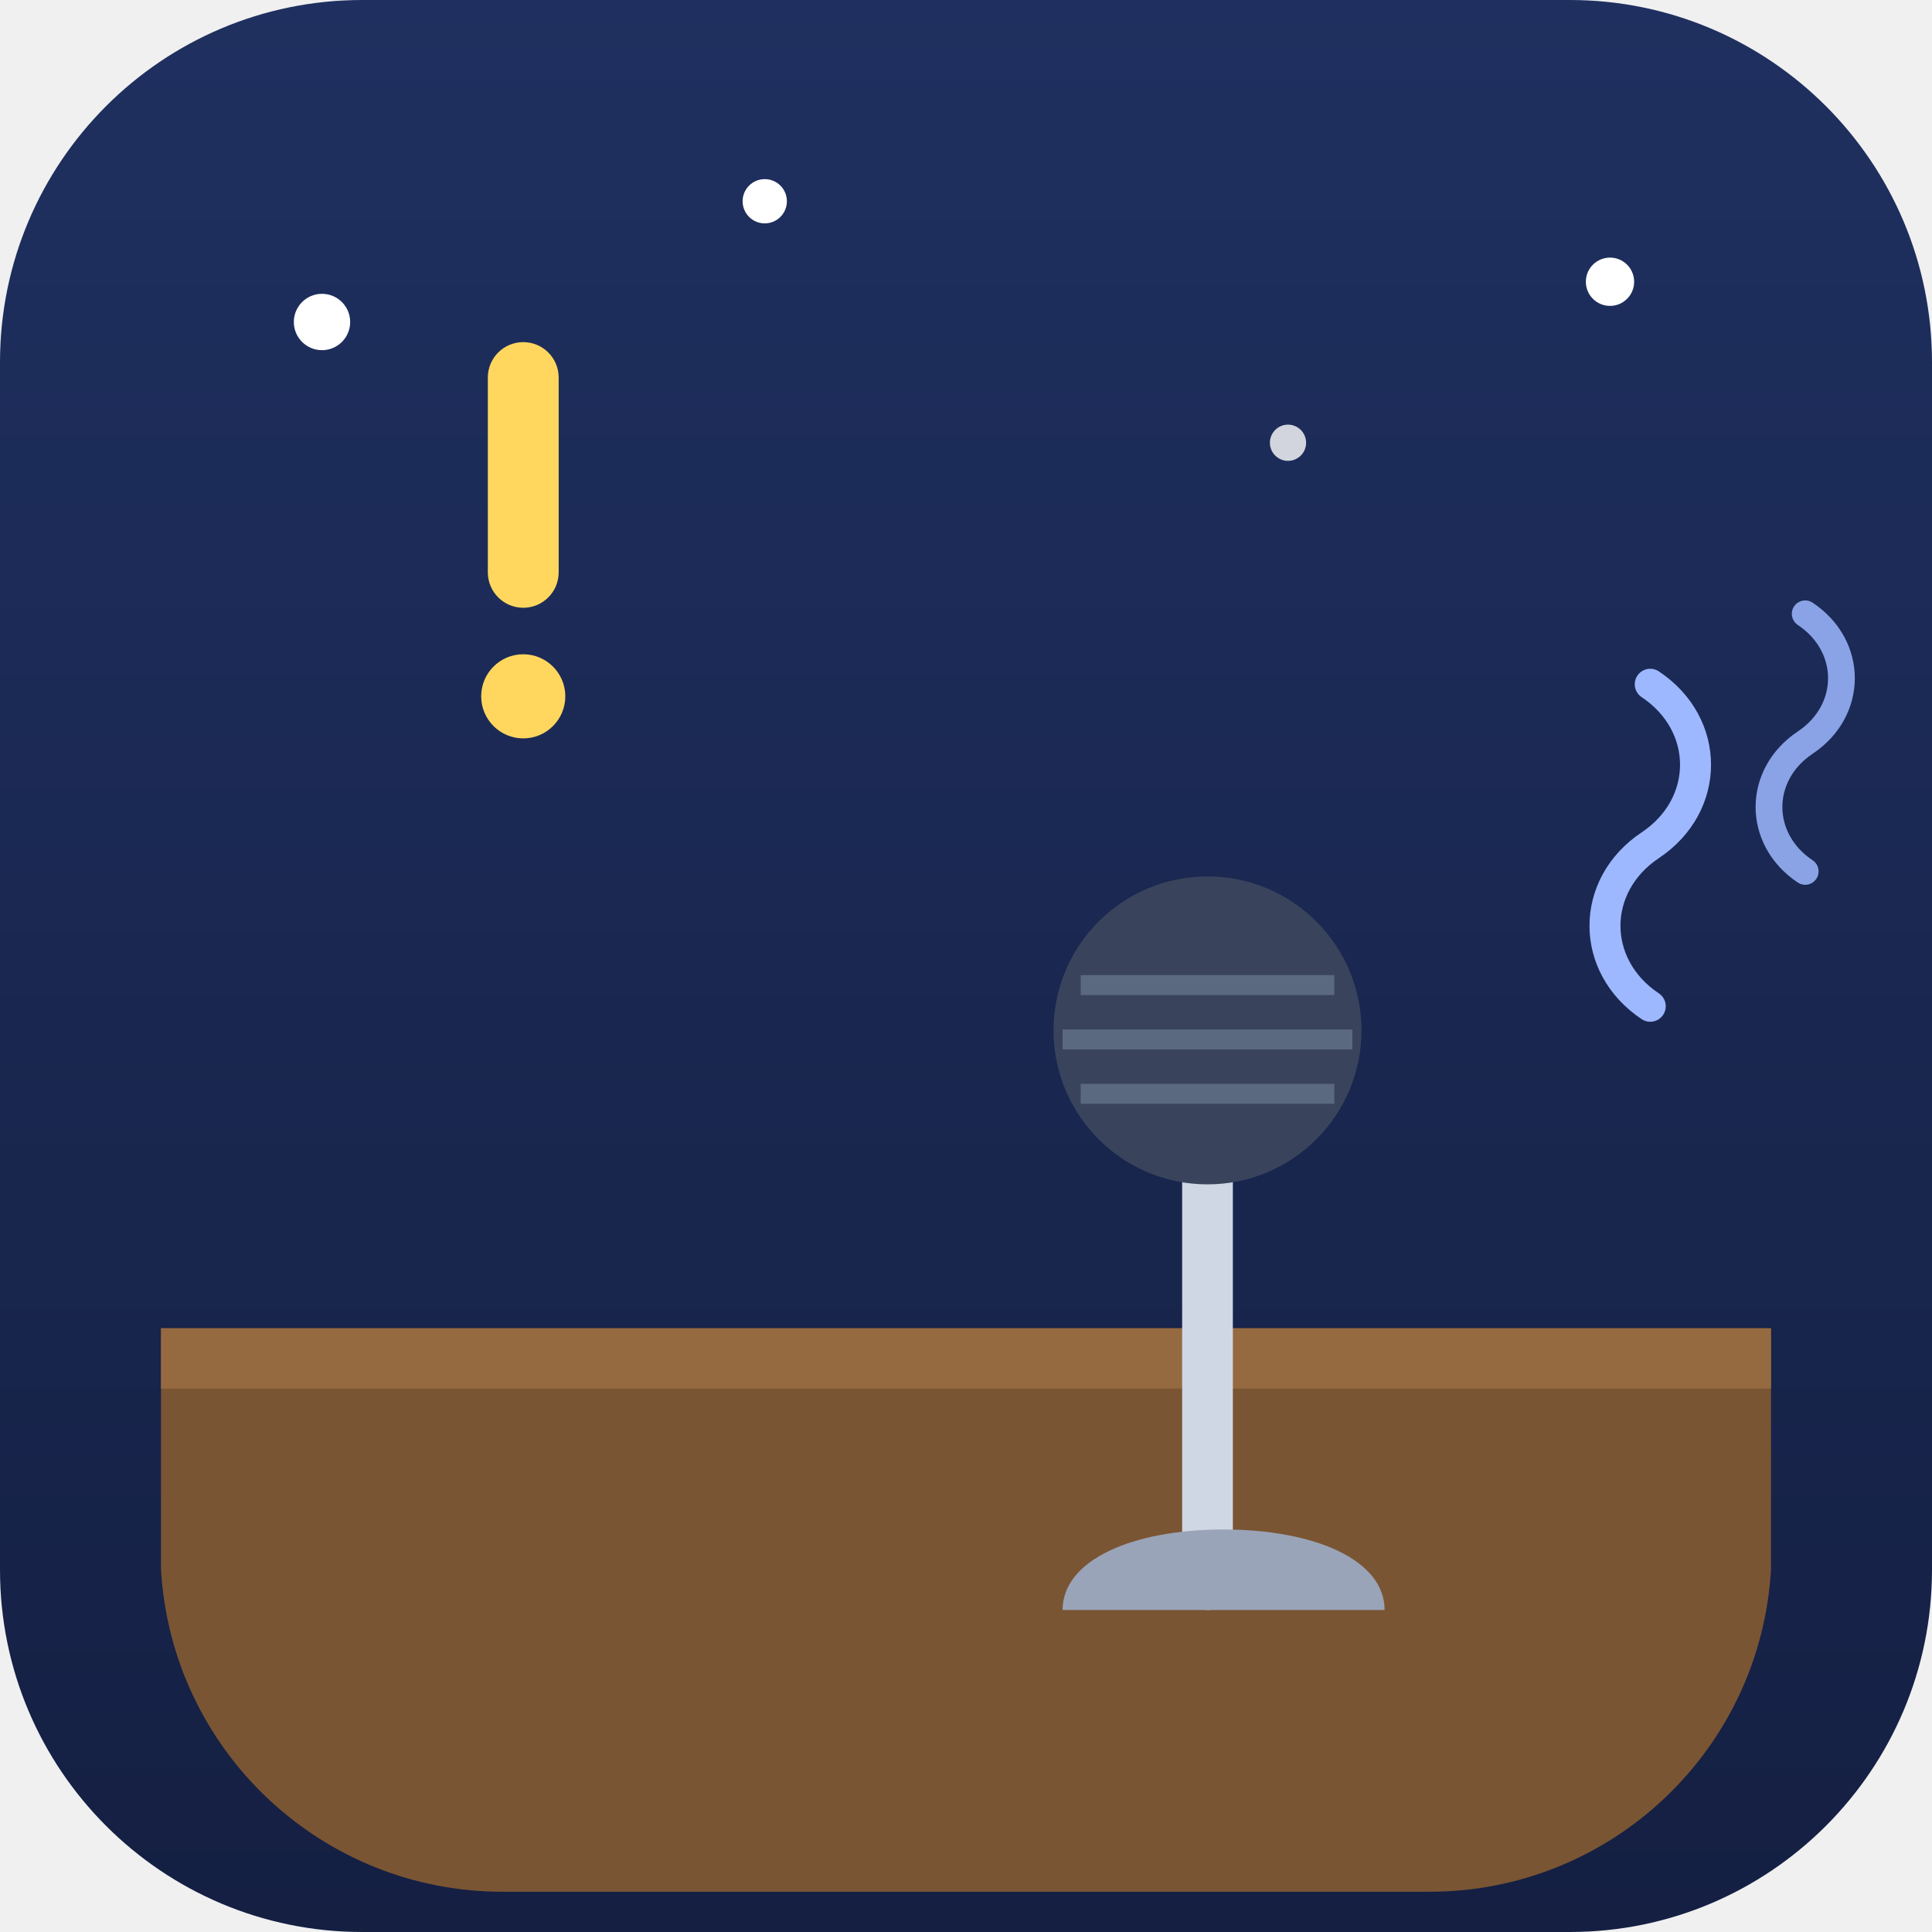
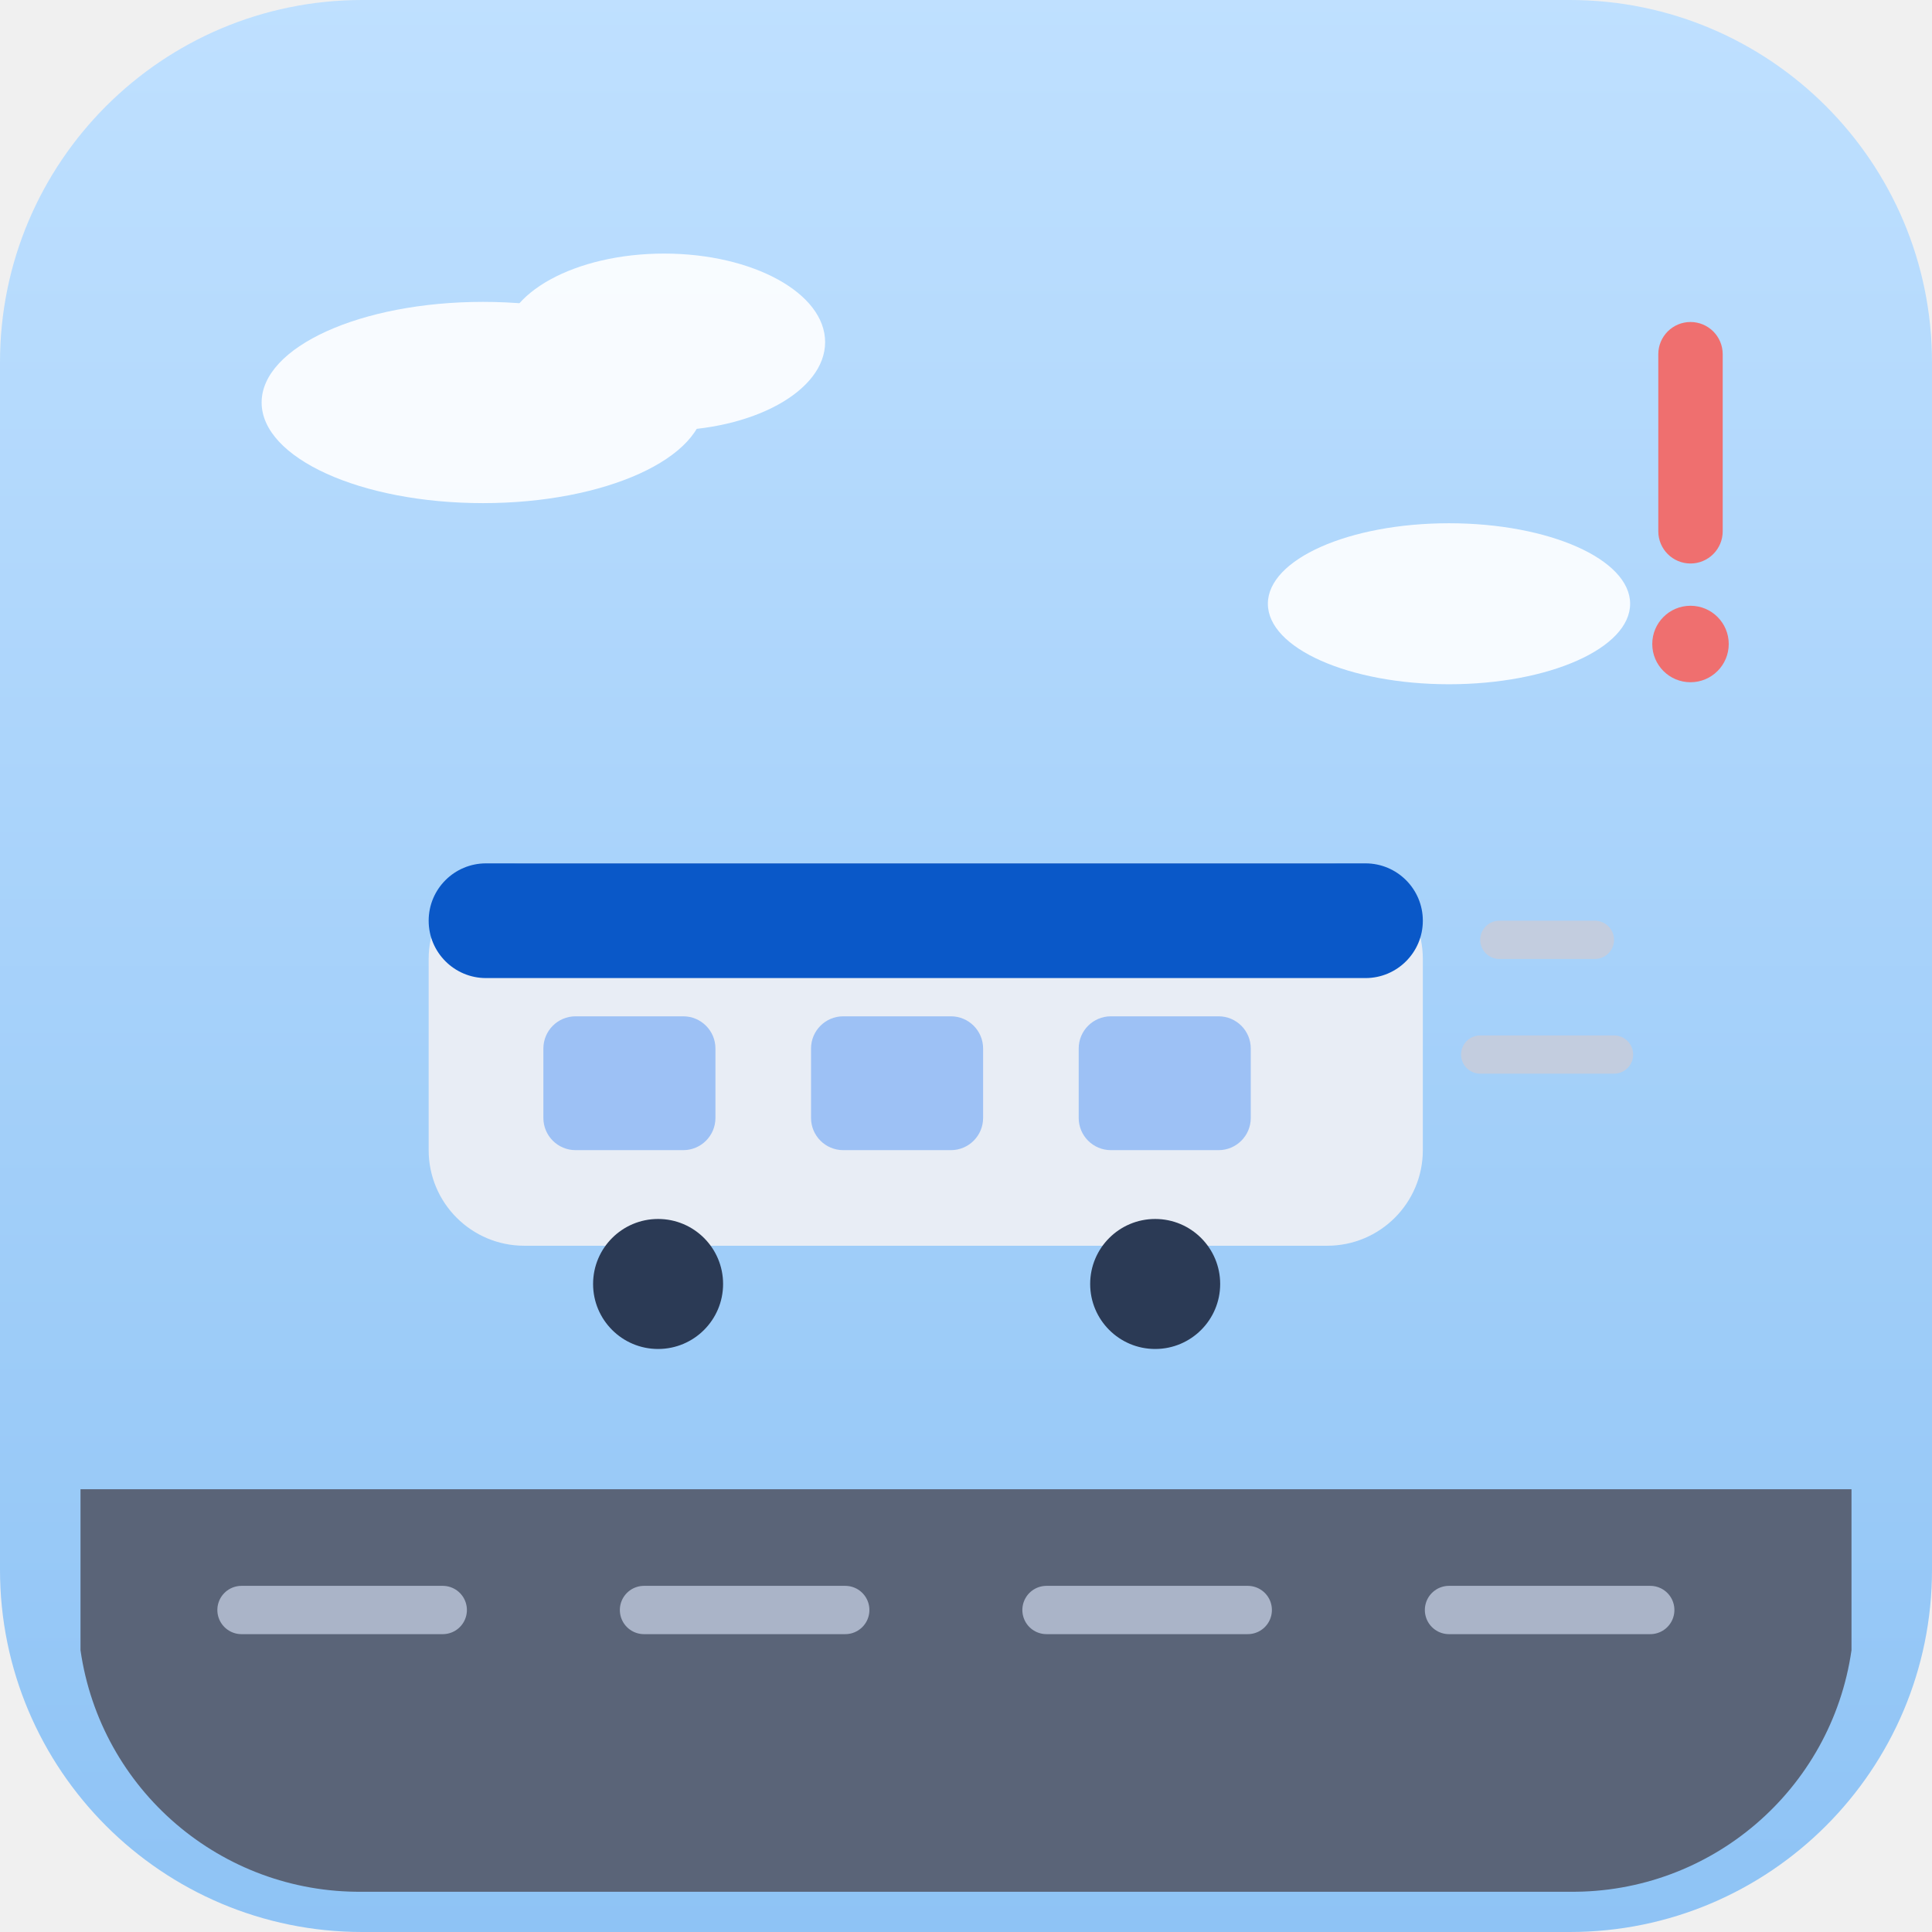
<svg xmlns="http://www.w3.org/2000/svg" width="96" height="96" viewBox="0 0 96 96">
  <defs>
    <linearGradient id="bg173" x1="0" y1="0" x2="0" y2="1">
-       <stop offset="0" stop-color="#1f3060" />
-       <stop offset="1" stop-color="#141f42" />
+       <stop offset="0" stop-color="#bfe0ff" />
+       <stop offset="1" stop-color="#8ec3f5" />
    </linearGradient>
  </defs>
  <rect width="96" height="96" rx="18" fill="url(#bg173)" />
-   <circle cx="16" cy="16" r="1.4" fill="#fff" />
-   <circle cx="38" cy="10" r="1.1" fill="#fff" />
-   <circle cx="80" cy="14" r="1.2" fill="#fff" />
-   <circle cx="64" cy="22" r=".9" fill="#fff" opacity=".8" />
-   <path d="M8 66h80v12a17 17 0 0 1-17 16h-46a17 17 0 0 1-17-16z" fill="#7a5533" />
-   <path d="M8 66h80v3h-80z" fill="#956a41" />
+   <g fill="#fff" opacity=".9">
+     <ellipse cx="24" cy="20" rx="11" ry="5" />
+     <ellipse cx="33" cy="17" rx="8" ry="4.4" />
+     <ellipse cx="72" cy="30" rx="9" ry="4" />
+   </g>
+   <path d="M4 74h88v8a14 14 0 0 1-14 12h-60a14 14 0 0 1-14-12z" fill="#5a6478" />
+   <path d="M12 80h10M32 80h10M52 80h10M72 80h10" stroke="#aab4c8" stroke-width="2.4" stroke-linecap="round" />
  <g>
-     <rect x="58.74" y="56.6" width="2.52" height="23.4" rx="1.26" fill="#cfd6e4" />
-     <path d="M52.8 80c0-2.5 3.5-4 8-4s8 1.5 8 4z" fill="#9aa4b8" />
-     <circle cx="60" cy="51.2" r="7.65" fill="#39445c" />
-     <path d="M53.7 48.95h12.6M52.8 51.65h14.4M53.7 54.35h12.6" stroke="#5a6880" stroke-width="0.99" />
+     <rect x="21.3" y="42.9" width="49.4" height="19" rx="4.75" fill="#e8edf5" />
+     <rect x="21.3" y="42.9" width="49.4" height="5.7" rx="2.85" fill="#0a58c8" />
+     <rect x="27" y="50.5" width="8.55" height="6.65" rx="1.6" fill="#9dc1f5" />
+     <rect x="40.3" y="50.5" width="8.55" height="6.65" rx="1.6" fill="#9dc1f5" />
+     <rect x="53.6" y="50.5" width="8.55" height="6.65" rx="1.6" fill="#9dc1f5" />
+     <circle cx="32.7" cy="63.8" r="3.23" fill="#2b3a55" />
+     <circle cx="57.4" cy="63.8" r="3.23" fill="#2b3a55" />
+     <path d="M74.5 46.7h4.75M73.55 52.4h6.65" stroke="#c3cddf" stroke-width="1.9" stroke-linecap="round" />
  </g>
  <g>
-     <rect x="24.24" y="17" width="3.52" height="13.2" rx="1.76" fill="#ffd75e" />
-     <circle cx="26" cy="34.6" r="2.09" fill="#ffd75e" />
-   </g>
-   <g stroke-linecap="round">
-     <path d="M82 34c3 2 3 6 0 8s-3 6 0 8" stroke="#9db8ff" stroke-width="1.54" fill="none" />
-     <path d="M89.7 30.5c2.4 1.6 2.4 4.8 0 6.4s-2.4 4.8 0 6.4" stroke="#9db8ff" stroke-width="1.33" fill="none" opacity=".85" />
+     <rect x="82.4" y="16" width="3.2" height="12" rx="1.6" fill="#ef6f6f" />
+     <circle cx="84" cy="32" r="1.9" fill="#ef6f6f" />
  </g>
</svg>
